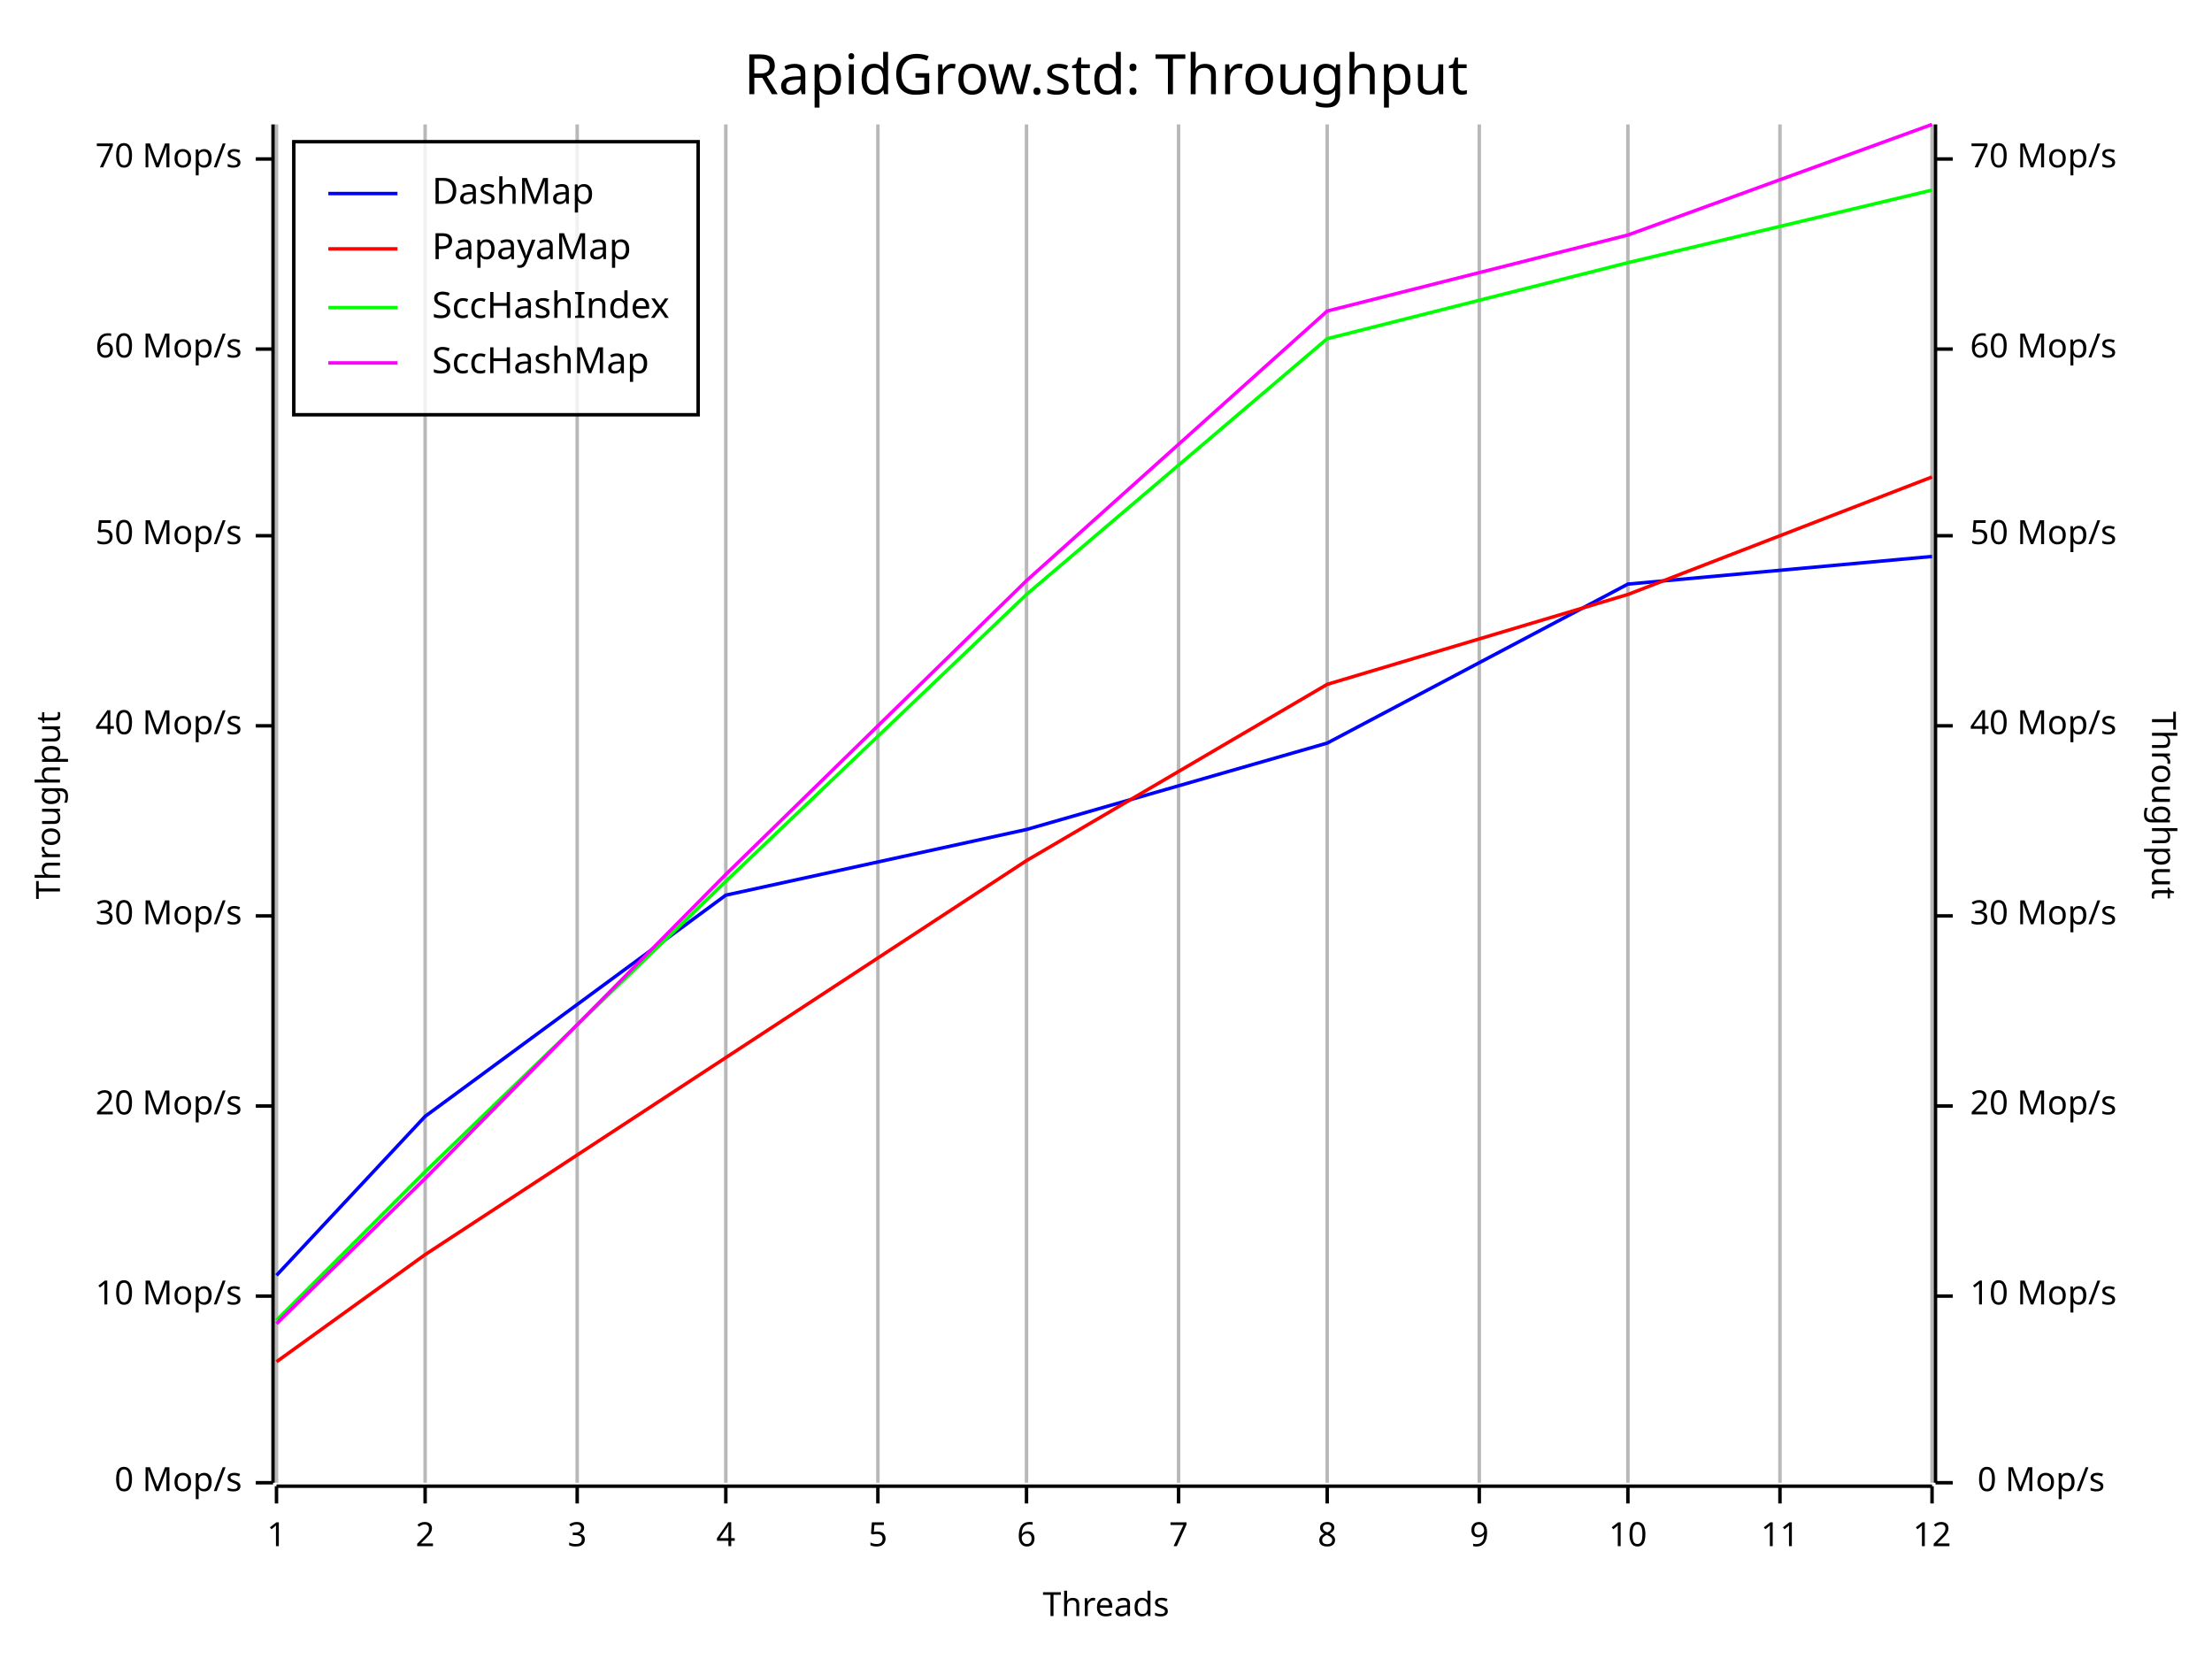
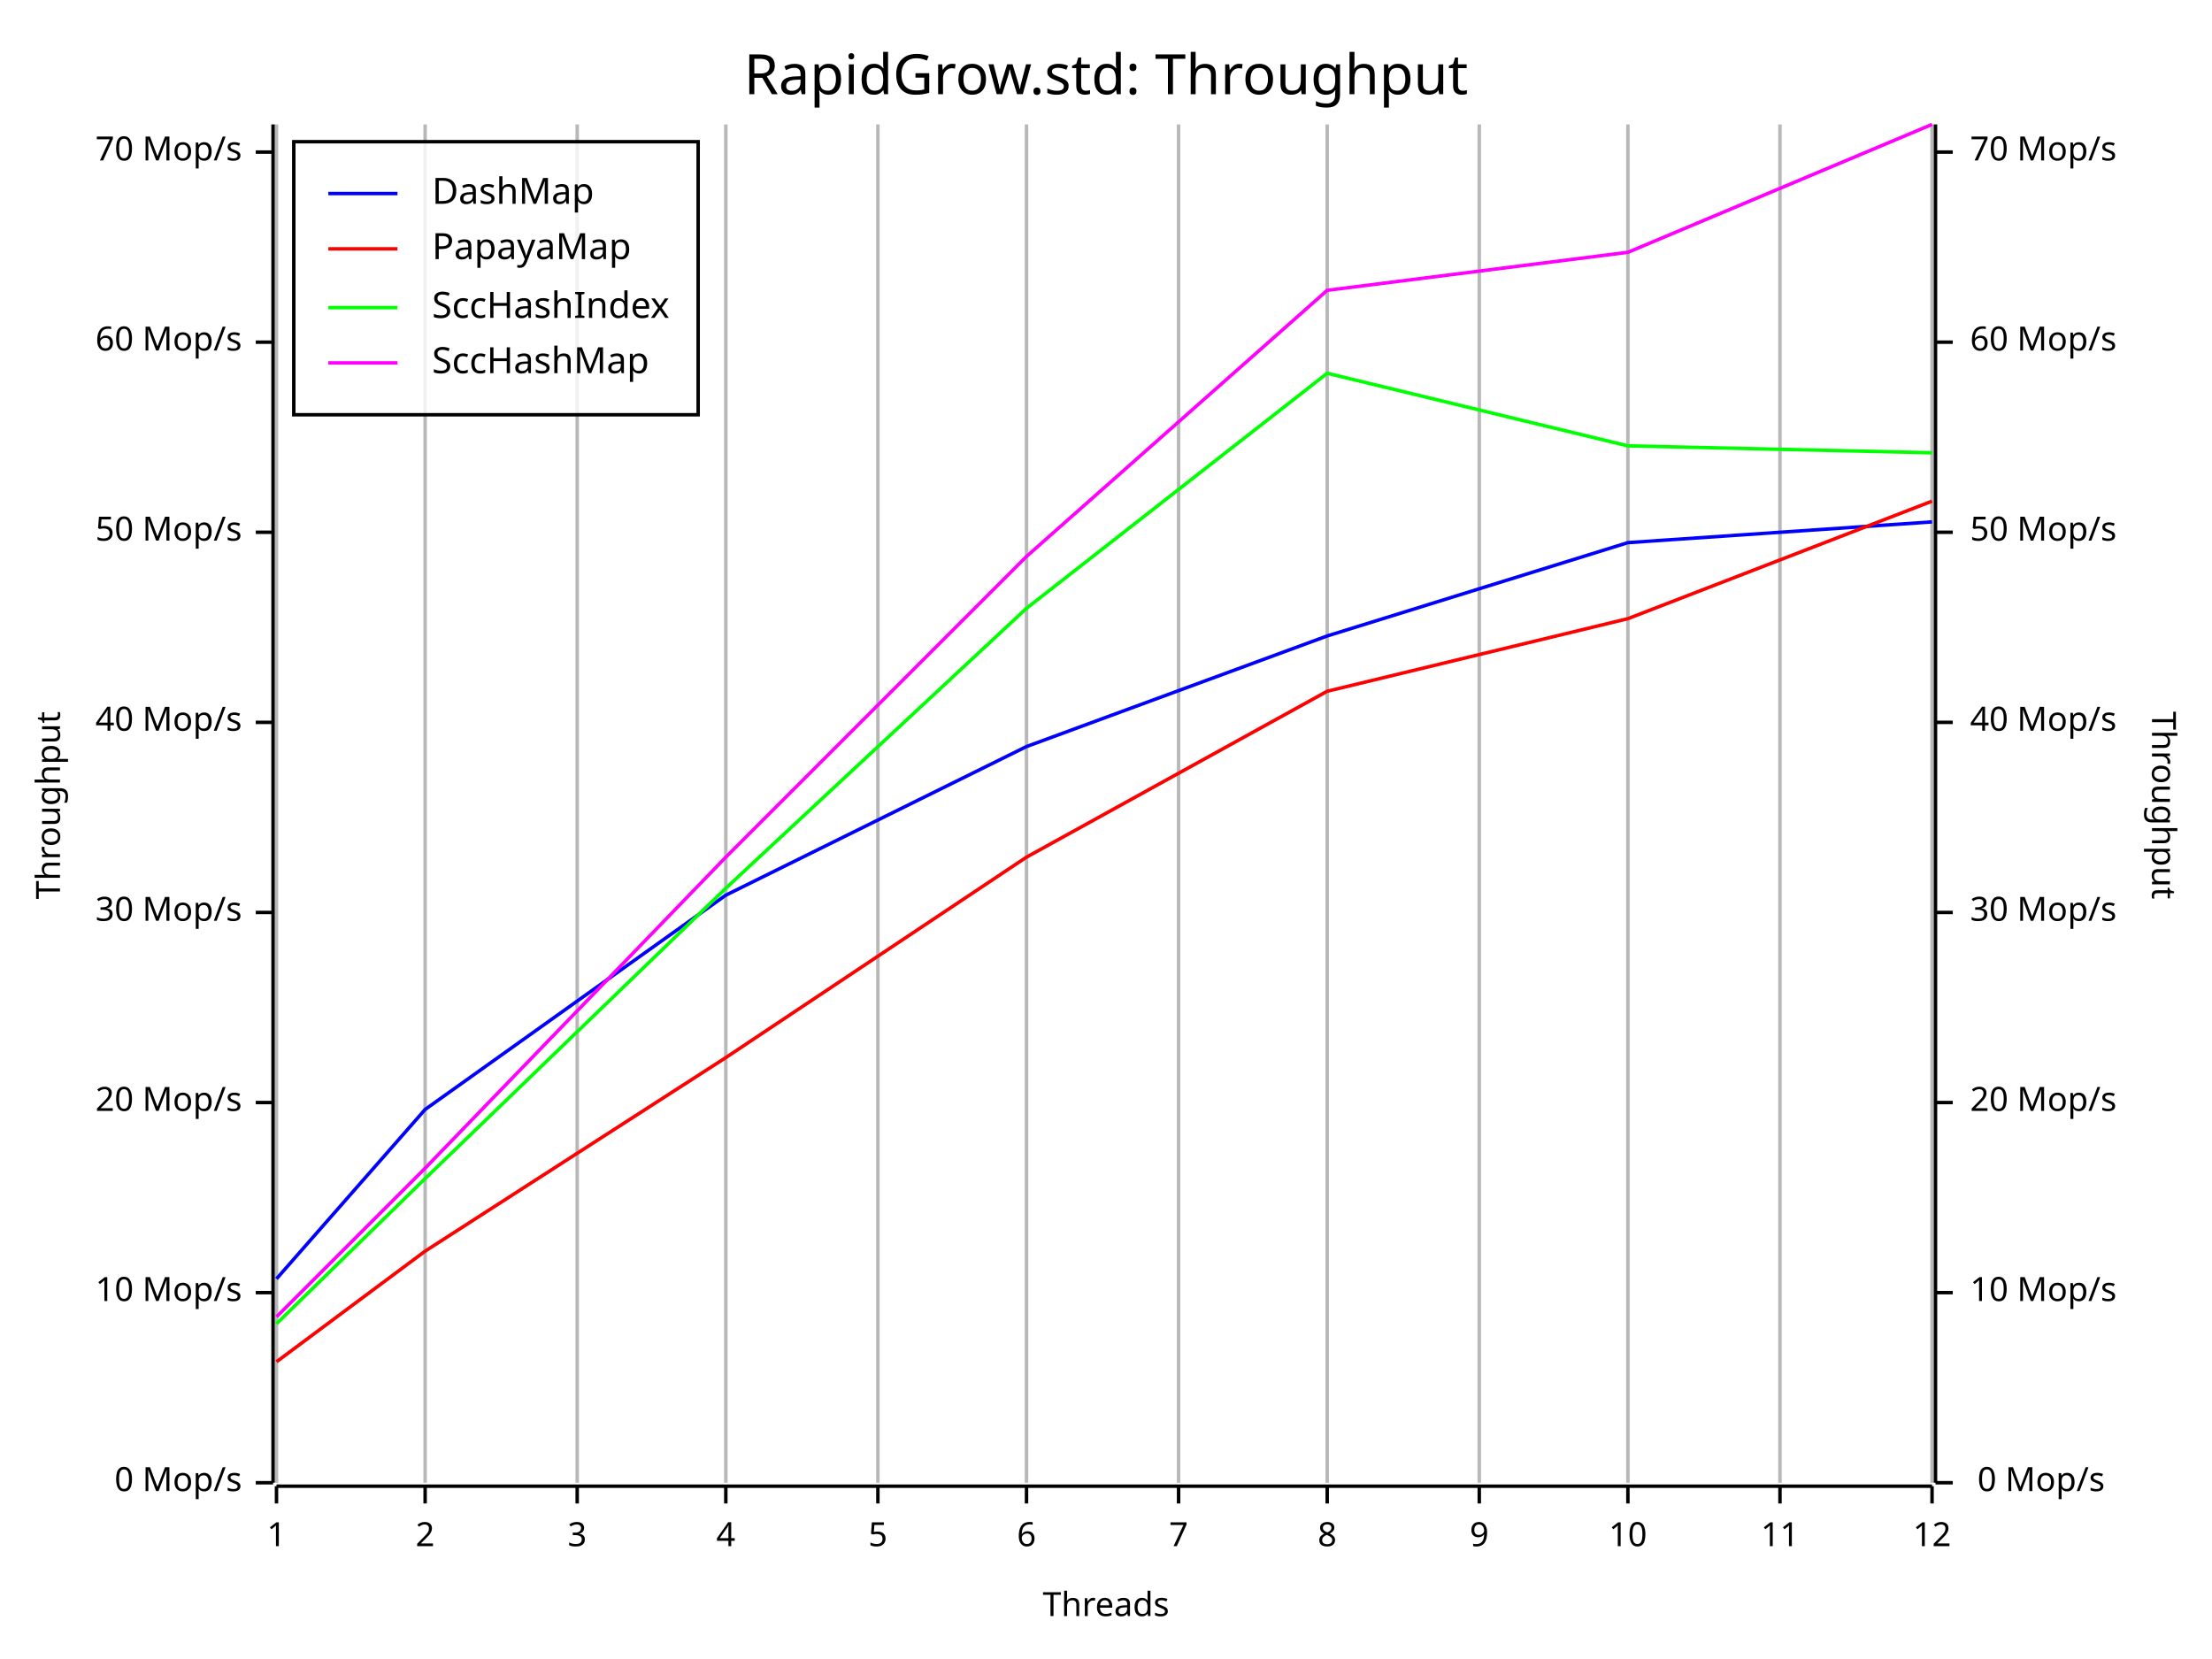
<svg xmlns="http://www.w3.org/2000/svg" width="640" height="480" viewBox="0 0 640 480">
  <rect x="0" y="0" width="640" height="480" opacity="1" fill="#FFFFFF" stroke="none" />
  <text x="320" y="15" dy="0.76em" text-anchor="middle" font-family="Fira Code" font-size="16.129" opacity="1" fill="#000000">
RapidGrow.std: Throughput
</text>
  <line opacity="0.1" stroke="#000000" stroke-width="1" x1="80" y1="429" x2="80" y2="36" />
  <line opacity="0.1" stroke="#000000" stroke-width="1" x1="123" y1="429" x2="123" y2="36" />
  <line opacity="0.1" stroke="#000000" stroke-width="1" x1="167" y1="429" x2="167" y2="36" />
  <line opacity="0.1" stroke="#000000" stroke-width="1" x1="210" y1="429" x2="210" y2="36" />
  <line opacity="0.1" stroke="#000000" stroke-width="1" x1="254" y1="429" x2="254" y2="36" />
  <line opacity="0.1" stroke="#000000" stroke-width="1" x1="297" y1="429" x2="297" y2="36" />
  <line opacity="0.1" stroke="#000000" stroke-width="1" x1="341" y1="429" x2="341" y2="36" />
  <line opacity="0.1" stroke="#000000" stroke-width="1" x1="384" y1="429" x2="384" y2="36" />
  <line opacity="0.1" stroke="#000000" stroke-width="1" x1="428" y1="429" x2="428" y2="36" />
  <line opacity="0.1" stroke="#000000" stroke-width="1" x1="471" y1="429" x2="471" y2="36" />
  <line opacity="0.1" stroke="#000000" stroke-width="1" x1="515" y1="429" x2="515" y2="36" />
  <line opacity="0.1" stroke="#000000" stroke-width="1" x1="559" y1="429" x2="559" y2="36" />
  <text x="10" y="233" dy="0.76em" text-anchor="middle" font-family="sans-serif" font-size="9.677" opacity="1" fill="#000000" transform="rotate(270, 10, 233)">
Throughput
</text>
  <text x="320" y="470" dy="-0.5ex" text-anchor="middle" font-family="sans-serif" font-size="9.677" opacity="1" fill="#000000">
Threads
</text>
  <text x="630" y="233" dy="0.76em" text-anchor="middle" font-family="sans-serif" font-size="9.677" opacity="1" fill="#000000" transform="rotate(90, 630, 233)">
Throughput
</text>
  <line opacity="0.2" stroke="#000000" stroke-width="1" x1="80" y1="429" x2="80" y2="36" />
  <line opacity="0.2" stroke="#000000" stroke-width="1" x1="123" y1="429" x2="123" y2="36" />
  <line opacity="0.2" stroke="#000000" stroke-width="1" x1="167" y1="429" x2="167" y2="36" />
  <line opacity="0.2" stroke="#000000" stroke-width="1" x1="210" y1="429" x2="210" y2="36" />
  <line opacity="0.2" stroke="#000000" stroke-width="1" x1="254" y1="429" x2="254" y2="36" />
  <line opacity="0.2" stroke="#000000" stroke-width="1" x1="297" y1="429" x2="297" y2="36" />
  <line opacity="0.2" stroke="#000000" stroke-width="1" x1="341" y1="429" x2="341" y2="36" />
  <line opacity="0.2" stroke="#000000" stroke-width="1" x1="384" y1="429" x2="384" y2="36" />
  <line opacity="0.2" stroke="#000000" stroke-width="1" x1="428" y1="429" x2="428" y2="36" />
  <line opacity="0.2" stroke="#000000" stroke-width="1" x1="471" y1="429" x2="471" y2="36" />
  <line opacity="0.2" stroke="#000000" stroke-width="1" x1="515" y1="429" x2="515" y2="36" />
  <line opacity="0.2" stroke="#000000" stroke-width="1" x1="559" y1="429" x2="559" y2="36" />
  <polyline fill="none" opacity="1" stroke="#000000" stroke-width="1" points="79,36 79,429 " />
  <text x="70" y="429" dy="0.5ex" text-anchor="end" font-family="sans-serif" font-size="9.677" opacity="1" fill="#000000">
0 Mop/s
</text>
  <polyline fill="none" opacity="1" stroke="#000000" stroke-width="1" points="74,429 79,429 " />
-   <text x="70" y="375" dy="0.5ex" text-anchor="end" font-family="sans-serif" font-size="9.677" opacity="1" fill="#000000">
+   <text x="70" y="374" dy="0.5ex" text-anchor="end" font-family="sans-serif" font-size="9.677" opacity="1" fill="#000000">
10 Mop/s
</text>
-   <polyline fill="none" opacity="1" stroke="#000000" stroke-width="1" points="74,375 79,375 " />
-   <text x="70" y="320" dy="0.5ex" text-anchor="end" font-family="sans-serif" font-size="9.677" opacity="1" fill="#000000">
+   <polyline fill="none" opacity="1" stroke="#000000" stroke-width="1" points="74,374 79,374 " />
+   <text x="70" y="319" dy="0.5ex" text-anchor="end" font-family="sans-serif" font-size="9.677" opacity="1" fill="#000000">
20 Mop/s
</text>
-   <polyline fill="none" opacity="1" stroke="#000000" stroke-width="1" points="74,320 79,320 " />
-   <text x="70" y="265" dy="0.5ex" text-anchor="end" font-family="sans-serif" font-size="9.677" opacity="1" fill="#000000">
+   <polyline fill="none" opacity="1" stroke="#000000" stroke-width="1" points="74,319 79,319 " />
+   <text x="70" y="264" dy="0.5ex" text-anchor="end" font-family="sans-serif" font-size="9.677" opacity="1" fill="#000000">
30 Mop/s
</text>
-   <polyline fill="none" opacity="1" stroke="#000000" stroke-width="1" points="74,265 79,265 " />
-   <text x="70" y="210" dy="0.5ex" text-anchor="end" font-family="sans-serif" font-size="9.677" opacity="1" fill="#000000">
+   <polyline fill="none" opacity="1" stroke="#000000" stroke-width="1" points="74,264 79,264 " />
+   <text x="70" y="209" dy="0.5ex" text-anchor="end" font-family="sans-serif" font-size="9.677" opacity="1" fill="#000000">
40 Mop/s
</text>
-   <polyline fill="none" opacity="1" stroke="#000000" stroke-width="1" points="74,210 79,210 " />
-   <text x="70" y="155" dy="0.5ex" text-anchor="end" font-family="sans-serif" font-size="9.677" opacity="1" fill="#000000">
+   <polyline fill="none" opacity="1" stroke="#000000" stroke-width="1" points="74,209 79,209 " />
+   <text x="70" y="154" dy="0.5ex" text-anchor="end" font-family="sans-serif" font-size="9.677" opacity="1" fill="#000000">
50 Mop/s
</text>
-   <polyline fill="none" opacity="1" stroke="#000000" stroke-width="1" points="74,155 79,155 " />
-   <text x="70" y="101" dy="0.5ex" text-anchor="end" font-family="sans-serif" font-size="9.677" opacity="1" fill="#000000">
+   <polyline fill="none" opacity="1" stroke="#000000" stroke-width="1" points="74,154 79,154 " />
+   <text x="70" y="99" dy="0.5ex" text-anchor="end" font-family="sans-serif" font-size="9.677" opacity="1" fill="#000000">
60 Mop/s
</text>
-   <polyline fill="none" opacity="1" stroke="#000000" stroke-width="1" points="74,101 79,101 " />
-   <text x="70" y="46" dy="0.5ex" text-anchor="end" font-family="sans-serif" font-size="9.677" opacity="1" fill="#000000">
+   <polyline fill="none" opacity="1" stroke="#000000" stroke-width="1" points="74,99 79,99 " />
+   <text x="70" y="44" dy="0.5ex" text-anchor="end" font-family="sans-serif" font-size="9.677" opacity="1" fill="#000000">
70 Mop/s
</text>
-   <polyline fill="none" opacity="1" stroke="#000000" stroke-width="1" points="74,46 79,46 " />
+   <polyline fill="none" opacity="1" stroke="#000000" stroke-width="1" points="74,44 79,44 " />
  <polyline fill="none" opacity="1" stroke="#000000" stroke-width="1" points="80,430 559,430 " />
  <text x="80" y="440" dy="0.76em" text-anchor="middle" font-family="sans-serif" font-size="9.677" opacity="1" fill="#000000">
1
</text>
  <polyline fill="none" opacity="1" stroke="#000000" stroke-width="1" points="80,430 80,435 " />
  <text x="123" y="440" dy="0.76em" text-anchor="middle" font-family="sans-serif" font-size="9.677" opacity="1" fill="#000000">
2
</text>
  <polyline fill="none" opacity="1" stroke="#000000" stroke-width="1" points="123,430 123,435 " />
  <text x="167" y="440" dy="0.76em" text-anchor="middle" font-family="sans-serif" font-size="9.677" opacity="1" fill="#000000">
3
</text>
  <polyline fill="none" opacity="1" stroke="#000000" stroke-width="1" points="167,430 167,435 " />
  <text x="210" y="440" dy="0.76em" text-anchor="middle" font-family="sans-serif" font-size="9.677" opacity="1" fill="#000000">
4
</text>
  <polyline fill="none" opacity="1" stroke="#000000" stroke-width="1" points="210,430 210,435 " />
  <text x="254" y="440" dy="0.76em" text-anchor="middle" font-family="sans-serif" font-size="9.677" opacity="1" fill="#000000">
5
</text>
  <polyline fill="none" opacity="1" stroke="#000000" stroke-width="1" points="254,430 254,435 " />
  <text x="297" y="440" dy="0.76em" text-anchor="middle" font-family="sans-serif" font-size="9.677" opacity="1" fill="#000000">
6
</text>
  <polyline fill="none" opacity="1" stroke="#000000" stroke-width="1" points="297,430 297,435 " />
  <text x="341" y="440" dy="0.76em" text-anchor="middle" font-family="sans-serif" font-size="9.677" opacity="1" fill="#000000">
7
</text>
  <polyline fill="none" opacity="1" stroke="#000000" stroke-width="1" points="341,430 341,435 " />
  <text x="384" y="440" dy="0.76em" text-anchor="middle" font-family="sans-serif" font-size="9.677" opacity="1" fill="#000000">
8
</text>
  <polyline fill="none" opacity="1" stroke="#000000" stroke-width="1" points="384,430 384,435 " />
  <text x="428" y="440" dy="0.76em" text-anchor="middle" font-family="sans-serif" font-size="9.677" opacity="1" fill="#000000">
9
</text>
  <polyline fill="none" opacity="1" stroke="#000000" stroke-width="1" points="428,430 428,435 " />
  <text x="471" y="440" dy="0.76em" text-anchor="middle" font-family="sans-serif" font-size="9.677" opacity="1" fill="#000000">
10
</text>
  <polyline fill="none" opacity="1" stroke="#000000" stroke-width="1" points="471,430 471,435 " />
  <text x="515" y="440" dy="0.76em" text-anchor="middle" font-family="sans-serif" font-size="9.677" opacity="1" fill="#000000">
11
</text>
  <polyline fill="none" opacity="1" stroke="#000000" stroke-width="1" points="515,430 515,435 " />
  <text x="559" y="440" dy="0.76em" text-anchor="middle" font-family="sans-serif" font-size="9.677" opacity="1" fill="#000000">
12
</text>
  <polyline fill="none" opacity="1" stroke="#000000" stroke-width="1" points="559,430 559,435 " />
  <polyline fill="none" opacity="1" stroke="#000000" stroke-width="1" points="560,36 560,429 " />
  <text x="609" y="429" dy="0.5ex" text-anchor="end" font-family="sans-serif" font-size="9.677" opacity="1" fill="#000000">
0 Mop/s
</text>
  <polyline fill="none" opacity="1" stroke="#000000" stroke-width="1" points="560,429 565,429 " />
-   <text x="570" y="375" dy="0.5ex" text-anchor="start" font-family="sans-serif" font-size="9.677" opacity="1" fill="#000000">
+   <text x="570" y="374" dy="0.5ex" text-anchor="start" font-family="sans-serif" font-size="9.677" opacity="1" fill="#000000">
10 Mop/s
</text>
-   <polyline fill="none" opacity="1" stroke="#000000" stroke-width="1" points="560,375 565,375 " />
-   <text x="570" y="320" dy="0.5ex" text-anchor="start" font-family="sans-serif" font-size="9.677" opacity="1" fill="#000000">
+   <polyline fill="none" opacity="1" stroke="#000000" stroke-width="1" points="560,374 565,374 " />
+   <text x="570" y="319" dy="0.5ex" text-anchor="start" font-family="sans-serif" font-size="9.677" opacity="1" fill="#000000">
20 Mop/s
</text>
-   <polyline fill="none" opacity="1" stroke="#000000" stroke-width="1" points="560,320 565,320 " />
-   <text x="570" y="265" dy="0.5ex" text-anchor="start" font-family="sans-serif" font-size="9.677" opacity="1" fill="#000000">
+   <polyline fill="none" opacity="1" stroke="#000000" stroke-width="1" points="560,319 565,319 " />
+   <text x="570" y="264" dy="0.5ex" text-anchor="start" font-family="sans-serif" font-size="9.677" opacity="1" fill="#000000">
30 Mop/s
</text>
-   <polyline fill="none" opacity="1" stroke="#000000" stroke-width="1" points="560,265 565,265 " />
-   <text x="570" y="210" dy="0.5ex" text-anchor="start" font-family="sans-serif" font-size="9.677" opacity="1" fill="#000000">
+   <polyline fill="none" opacity="1" stroke="#000000" stroke-width="1" points="560,264 565,264 " />
+   <text x="570" y="209" dy="0.5ex" text-anchor="start" font-family="sans-serif" font-size="9.677" opacity="1" fill="#000000">
40 Mop/s
</text>
-   <polyline fill="none" opacity="1" stroke="#000000" stroke-width="1" points="560,210 565,210 " />
-   <text x="570" y="155" dy="0.5ex" text-anchor="start" font-family="sans-serif" font-size="9.677" opacity="1" fill="#000000">
+   <polyline fill="none" opacity="1" stroke="#000000" stroke-width="1" points="560,209 565,209 " />
+   <text x="570" y="154" dy="0.5ex" text-anchor="start" font-family="sans-serif" font-size="9.677" opacity="1" fill="#000000">
50 Mop/s
</text>
-   <polyline fill="none" opacity="1" stroke="#000000" stroke-width="1" points="560,155 565,155 " />
-   <text x="570" y="101" dy="0.5ex" text-anchor="start" font-family="sans-serif" font-size="9.677" opacity="1" fill="#000000">
+   <polyline fill="none" opacity="1" stroke="#000000" stroke-width="1" points="560,154 565,154 " />
+   <text x="570" y="99" dy="0.5ex" text-anchor="start" font-family="sans-serif" font-size="9.677" opacity="1" fill="#000000">
60 Mop/s
</text>
-   <polyline fill="none" opacity="1" stroke="#000000" stroke-width="1" points="560,101 565,101 " />
-   <text x="570" y="46" dy="0.5ex" text-anchor="start" font-family="sans-serif" font-size="9.677" opacity="1" fill="#000000">
+   <polyline fill="none" opacity="1" stroke="#000000" stroke-width="1" points="560,99 565,99 " />
+   <text x="570" y="44" dy="0.5ex" text-anchor="start" font-family="sans-serif" font-size="9.677" opacity="1" fill="#000000">
70 Mop/s
</text>
-   <polyline fill="none" opacity="1" stroke="#000000" stroke-width="1" points="560,46 565,46 " />
-   <polyline fill="none" opacity="1" stroke="#0000FF" stroke-width="1" points="80,369 123,323 210,259 297,240 384,215 471,169 559,161 " />
-   <polyline fill="none" opacity="1" stroke="#FF0000" stroke-width="1" points="80,394 123,363 210,306 297,249 384,198 471,172 559,138 " />
-   <polyline fill="none" opacity="1" stroke="#00FF00" stroke-width="1" points="80,382 123,339 210,255 297,172 384,98 471,76 559,55 " />
-   <polyline fill="none" opacity="1" stroke="#FF00FF" stroke-width="1" points="80,383 123,341 210,253 297,168 384,90 471,68 559,36 " />
+   <polyline fill="none" opacity="1" stroke="#000000" stroke-width="1" points="560,44 565,44 " />
+   <polyline fill="none" opacity="1" stroke="#0000FF" stroke-width="1" points="80,370 123,321 210,259 297,216 384,184 471,157 559,151 " />
+   <polyline fill="none" opacity="1" stroke="#FF0000" stroke-width="1" points="80,394 123,362 210,306 297,248 384,200 471,179 559,145 " />
+   <polyline fill="none" opacity="1" stroke="#00FF00" stroke-width="1" points="80,383 123,341 210,257 297,176 384,108 471,129 559,131 " />
+   <polyline fill="none" opacity="1" stroke="#FF00FF" stroke-width="1" points="80,381 123,338 210,248 297,161 384,84 471,73 559,36 " />
  <rect x="85" y="41" width="117" height="79" opacity="0.8" fill="#FFFFFF" stroke="none" />
  <rect x="85" y="41" width="117" height="79" opacity="1" fill="none" stroke="#000000" />
  <text x="125" y="51" dy="0.76em" text-anchor="start" font-family="Fira Code" font-size="10.484" opacity="1" fill="#000000">
DashMap
</text>
  <text x="125" y="67" dy="0.76em" text-anchor="start" font-family="Fira Code" font-size="10.484" opacity="1" fill="#000000">
PapayaMap
</text>
  <text x="125" y="84" dy="0.76em" text-anchor="start" font-family="Fira Code" font-size="10.484" opacity="1" fill="#000000">
SccHashIndex
</text>
  <text x="125" y="100" dy="0.76em" text-anchor="start" font-family="Fira Code" font-size="10.484" opacity="1" fill="#000000">
SccHashMap
</text>
  <polyline fill="none" opacity="1" stroke="#0000FF" stroke-width="1" points="95,56 115,56 " />
  <polyline fill="none" opacity="1" stroke="#FF0000" stroke-width="1" points="95,72 115,72 " />
  <polyline fill="none" opacity="1" stroke="#00FF00" stroke-width="1" points="95,89 115,89 " />
  <polyline fill="none" opacity="1" stroke="#FF00FF" stroke-width="1" points="95,105 115,105 " />
</svg>
